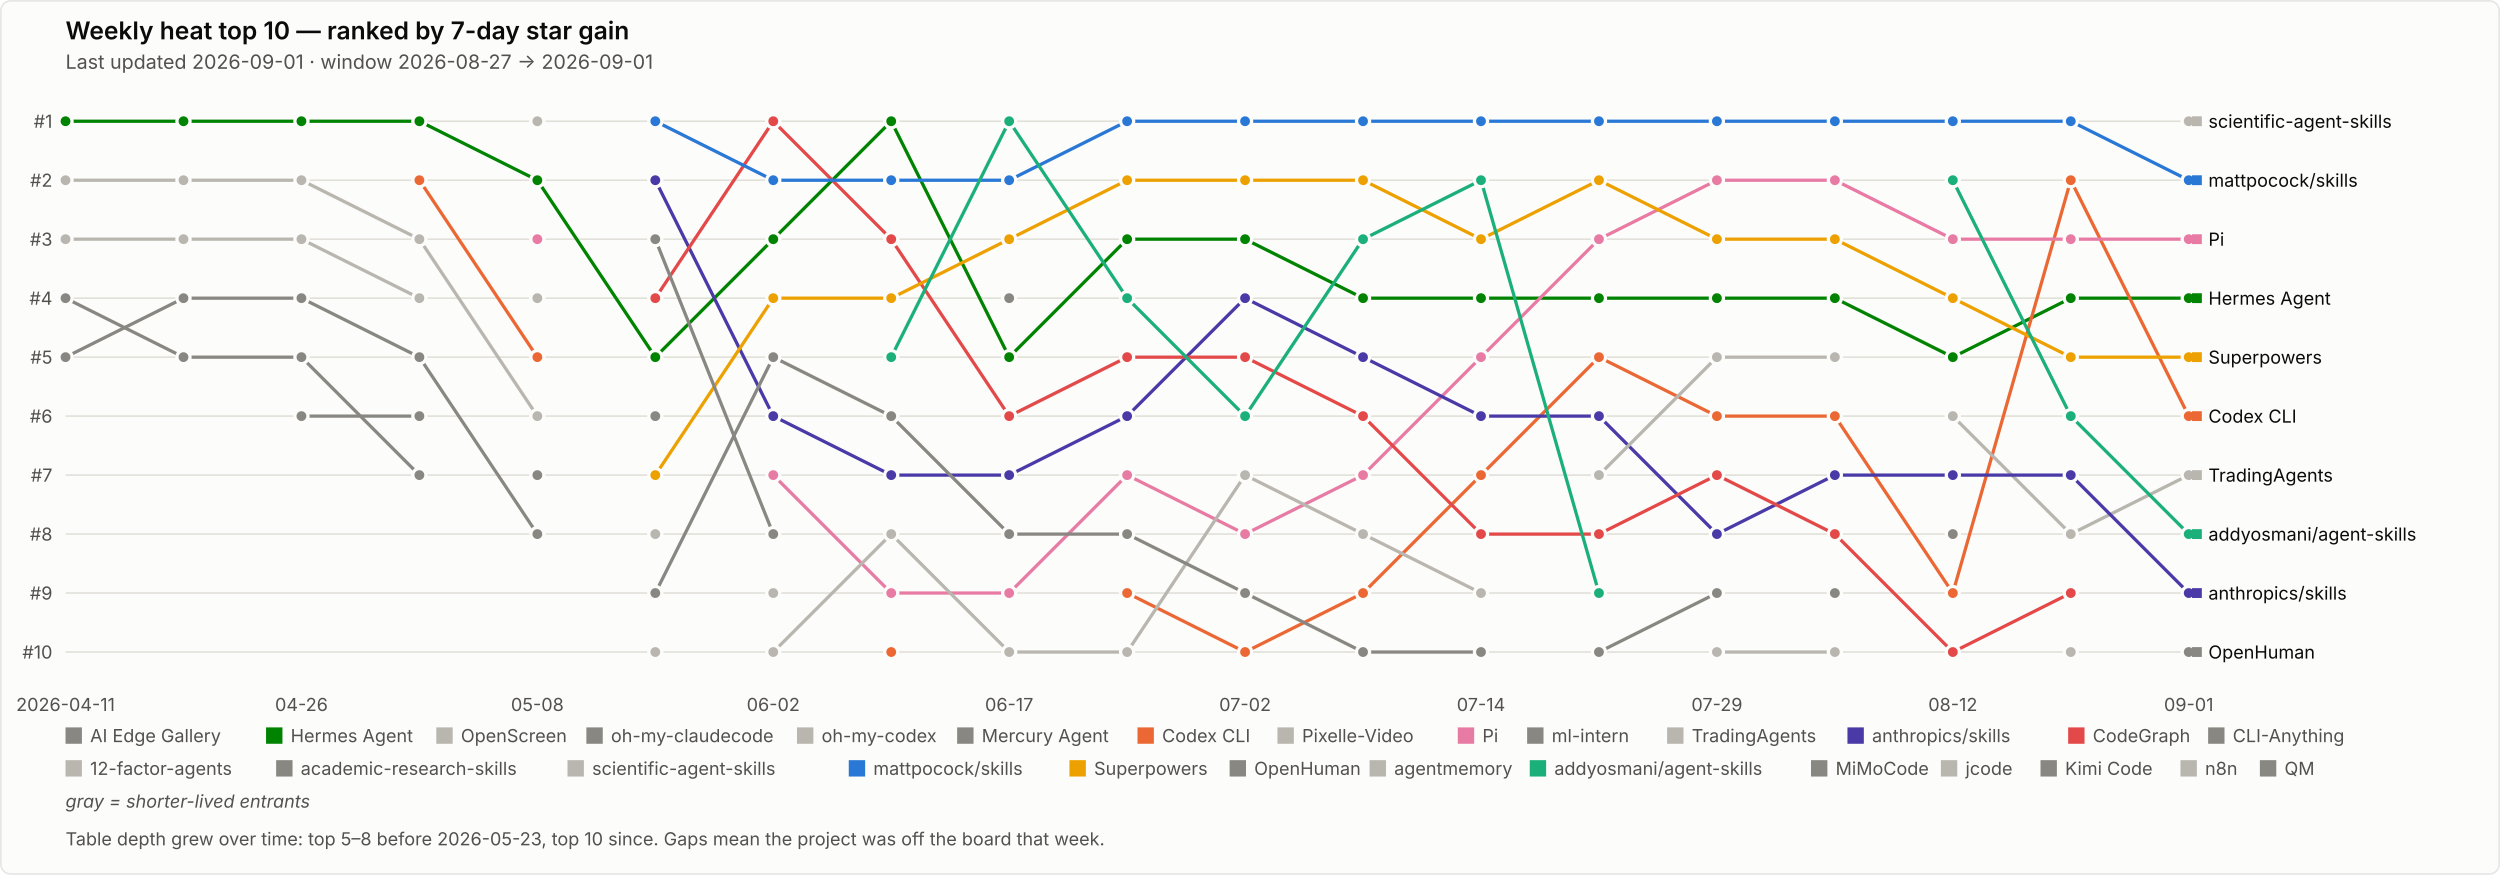
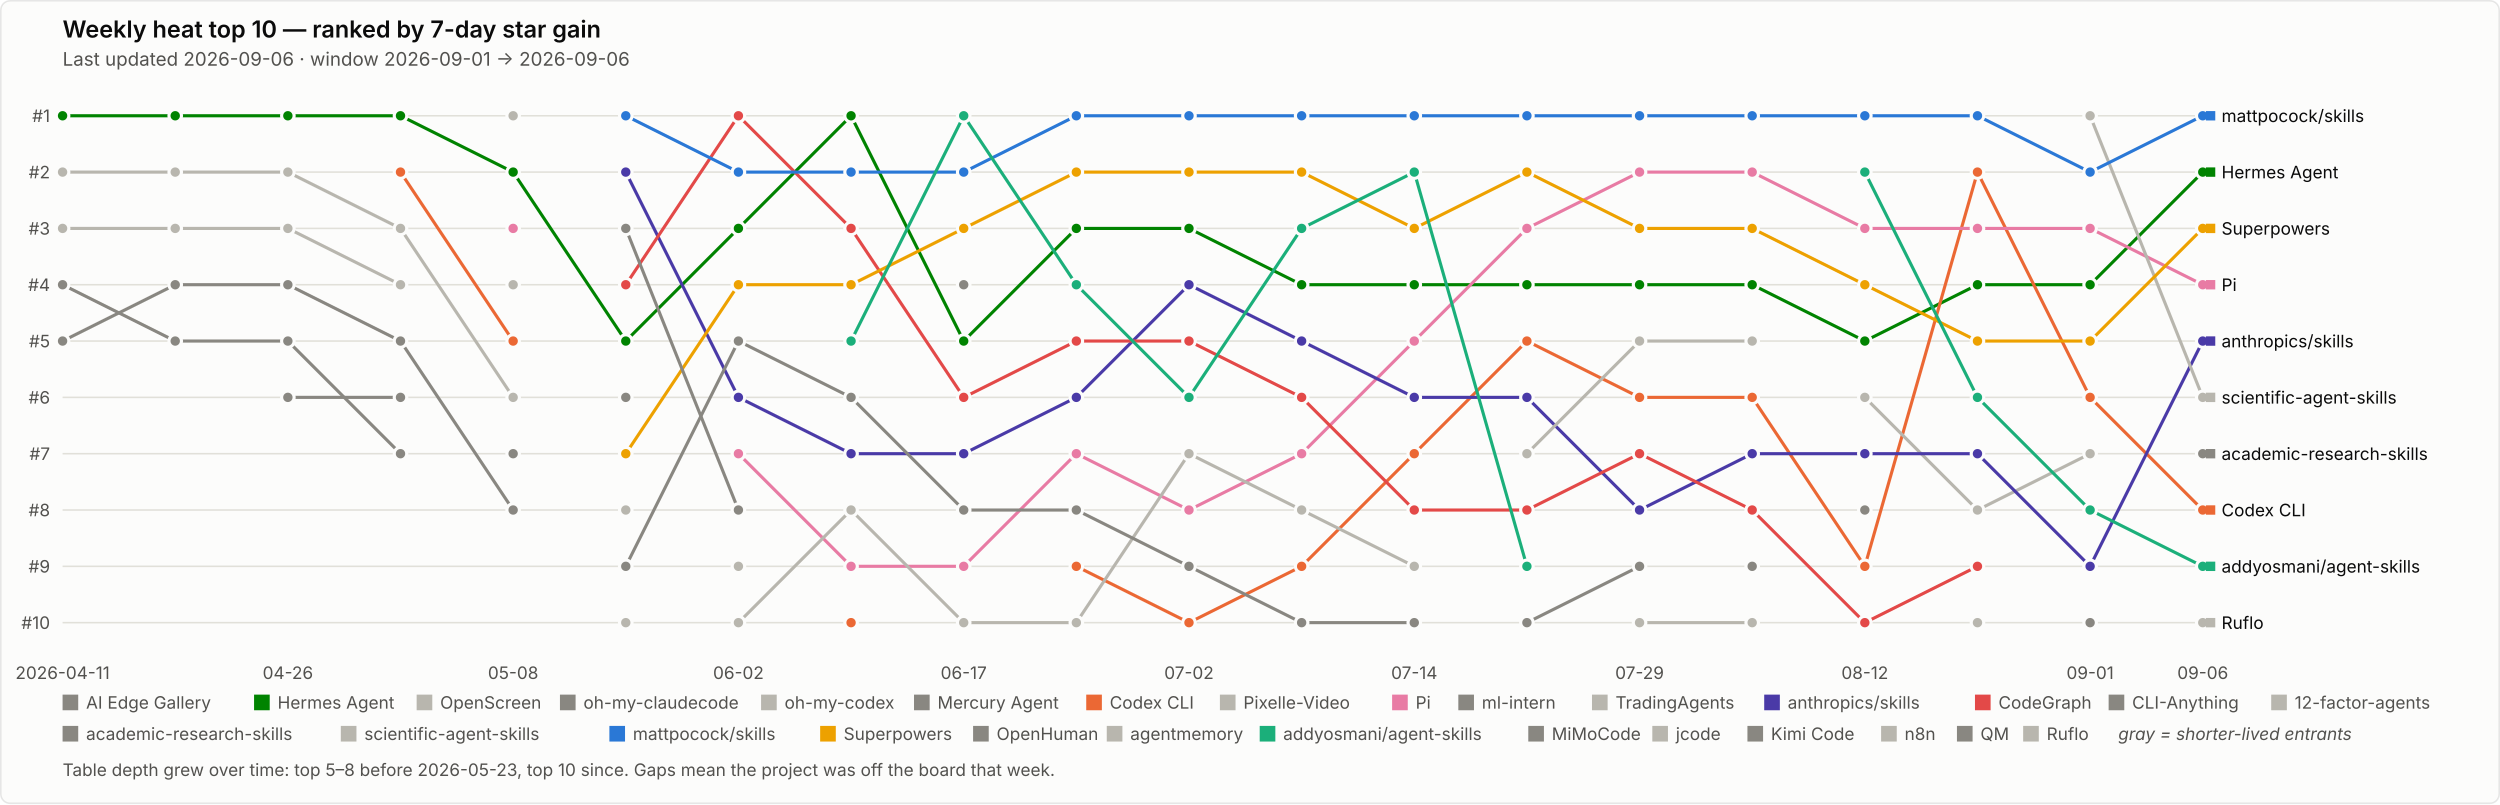
- <svg xmlns="http://www.w3.org/2000/svg" width="1526" height="534" viewBox="0 0 1526 534" font-family="system-ui, -apple-system, sans-serif">
-   <rect x="0.5" y="0.5" width="1525" height="533" fill="#fcfcfb" stroke="rgba(11,11,11,0.10)" rx="6" />
+ <svg xmlns="http://www.w3.org/2000/svg" width="1598" height="514" viewBox="0 0 1598 514" font-family="system-ui, -apple-system, sans-serif">
+   <rect x="0.5" y="0.5" width="1597" height="513" fill="#fcfcfb" stroke="rgba(11,11,11,0.10)" rx="6" />
  <text x="40" y="24" font-size="15" font-weight="600" fill="#0b0b0b">Weekly heat top 10 — ranked by 7-day star gain</text>
-   <text x="40" y="42" font-size="12" fill="#52514e">Last updated 2026-09-01 · window 2026-08-27 → 2026-09-01</text>
-   <line x1="40" y1="74.0" x2="1336" y2="74.0" stroke="#e1e0d9" stroke-width="1" />
+   <text x="40" y="42" font-size="12" fill="#52514e">Last updated 2026-09-06 · window 2026-09-01 → 2026-09-06</text>
+   <line x1="40" y1="74.0" x2="1408" y2="74.0" stroke="#e1e0d9" stroke-width="1" />
  <text x="32" y="78.0" font-size="11" fill="#52514e" text-anchor="end">#1</text>
-   <line x1="40" y1="110.0" x2="1336" y2="110.0" stroke="#e1e0d9" stroke-width="1" />
+   <line x1="40" y1="110.0" x2="1408" y2="110.0" stroke="#e1e0d9" stroke-width="1" />
  <text x="32" y="114.0" font-size="11" fill="#52514e" text-anchor="end">#2</text>
-   <line x1="40" y1="146.0" x2="1336" y2="146.0" stroke="#e1e0d9" stroke-width="1" />
+   <line x1="40" y1="146.0" x2="1408" y2="146.0" stroke="#e1e0d9" stroke-width="1" />
  <text x="32" y="150.0" font-size="11" fill="#52514e" text-anchor="end">#3</text>
-   <line x1="40" y1="182.0" x2="1336" y2="182.0" stroke="#e1e0d9" stroke-width="1" />
+   <line x1="40" y1="182.0" x2="1408" y2="182.0" stroke="#e1e0d9" stroke-width="1" />
  <text x="32" y="186.0" font-size="11" fill="#52514e" text-anchor="end">#4</text>
-   <line x1="40" y1="218.0" x2="1336" y2="218.0" stroke="#e1e0d9" stroke-width="1" />
+   <line x1="40" y1="218.0" x2="1408" y2="218.0" stroke="#e1e0d9" stroke-width="1" />
  <text x="32" y="222.0" font-size="11" fill="#52514e" text-anchor="end">#5</text>
-   <line x1="40" y1="254.0" x2="1336" y2="254.0" stroke="#e1e0d9" stroke-width="1" />
+   <line x1="40" y1="254.0" x2="1408" y2="254.0" stroke="#e1e0d9" stroke-width="1" />
  <text x="32" y="258.0" font-size="11" fill="#52514e" text-anchor="end">#6</text>
-   <line x1="40" y1="290.0" x2="1336" y2="290.0" stroke="#e1e0d9" stroke-width="1" />
+   <line x1="40" y1="290.0" x2="1408" y2="290.0" stroke="#e1e0d9" stroke-width="1" />
  <text x="32" y="294.0" font-size="11" fill="#52514e" text-anchor="end">#7</text>
-   <line x1="40" y1="326.0" x2="1336" y2="326.0" stroke="#e1e0d9" stroke-width="1" />
+   <line x1="40" y1="326.0" x2="1408" y2="326.0" stroke="#e1e0d9" stroke-width="1" />
  <text x="32" y="330.0" font-size="11" fill="#52514e" text-anchor="end">#8</text>
-   <line x1="40" y1="362.0" x2="1336" y2="362.0" stroke="#e1e0d9" stroke-width="1" />
+   <line x1="40" y1="362.0" x2="1408" y2="362.0" stroke="#e1e0d9" stroke-width="1" />
  <text x="32" y="366.0" font-size="11" fill="#52514e" text-anchor="end">#9</text>
-   <line x1="40" y1="398.0" x2="1336" y2="398.0" stroke="#e1e0d9" stroke-width="1" />
+   <line x1="40" y1="398.0" x2="1408" y2="398.0" stroke="#e1e0d9" stroke-width="1" />
  <text x="32" y="402.0" font-size="11" fill="#52514e" text-anchor="end">#10</text>
  <text x="40" y="434" font-size="11" fill="#52514e" text-anchor="middle">2026-04-11</text>
  <text x="184" y="434" font-size="11" fill="#52514e" text-anchor="middle">04-26</text>
  <text x="328" y="434" font-size="11" fill="#52514e" text-anchor="middle">05-08</text>
  <text x="472" y="434" font-size="11" fill="#52514e" text-anchor="middle">06-02</text>
  <text x="616" y="434" font-size="11" fill="#52514e" text-anchor="middle">06-17</text>
  <text x="760" y="434" font-size="11" fill="#52514e" text-anchor="middle">07-02</text>
  <text x="904" y="434" font-size="11" fill="#52514e" text-anchor="middle">07-14</text>
  <text x="1048" y="434" font-size="11" fill="#52514e" text-anchor="middle">07-29</text>
  <text x="1192" y="434" font-size="11" fill="#52514e" text-anchor="middle">08-12</text>
  <text x="1336" y="434" font-size="11" fill="#52514e" text-anchor="middle">09-01</text>
+   <text x="1408" y="434" font-size="11" fill="#52514e" text-anchor="middle">09-06</text>
  <polyline points="40,182.0 112,218.0 184,218.0 256,290.0" fill="none" stroke="#898781" stroke-width="2" stroke-linecap="round" stroke-linejoin="round" />
  <circle cx="40" cy="182.0" r="4" fill="#898781" stroke="#fcfcfb" stroke-width="2" />
  <circle cx="112" cy="218.0" r="4" fill="#898781" stroke="#fcfcfb" stroke-width="2" />
  <circle cx="184" cy="218.0" r="4" fill="#898781" stroke="#fcfcfb" stroke-width="2" />
  <circle cx="256" cy="290.0" r="4" fill="#898781" stroke="#fcfcfb" stroke-width="2" />
-   <polyline points="40,74.0 112,74.0 184,74.0 256,74.0 328,110.0 400,218.0 472,146.0 544,74.0 616,218.0 688,146.0 760,146.0 832,182.0 904,182.0 976,182.0 1048,182.0 1120,182.0 1192,218.0 1264,182.0 1336,182.0" fill="none" stroke="#008300" stroke-width="2" stroke-linecap="round" stroke-linejoin="round" />
+   <polyline points="40,74.0 112,74.0 184,74.0 256,74.0 328,110.0 400,218.0 472,146.0 544,74.0 616,218.0 688,146.0 760,146.0 832,182.0 904,182.0 976,182.0 1048,182.0 1120,182.0 1192,218.0 1264,182.0 1336,182.0 1408,110.0" fill="none" stroke="#008300" stroke-width="2" stroke-linecap="round" stroke-linejoin="round" />
  <circle cx="40" cy="74.0" r="4" fill="#008300" stroke="#fcfcfb" stroke-width="2" />
  <circle cx="112" cy="74.0" r="4" fill="#008300" stroke="#fcfcfb" stroke-width="2" />
  <circle cx="184" cy="74.0" r="4" fill="#008300" stroke="#fcfcfb" stroke-width="2" />
  <circle cx="256" cy="74.0" r="4" fill="#008300" stroke="#fcfcfb" stroke-width="2" />
  <circle cx="328" cy="110.0" r="4" fill="#008300" stroke="#fcfcfb" stroke-width="2" />
  <circle cx="400" cy="218.0" r="4" fill="#008300" stroke="#fcfcfb" stroke-width="2" />
  <circle cx="472" cy="146.0" r="4" fill="#008300" stroke="#fcfcfb" stroke-width="2" />
  <circle cx="544" cy="74.0" r="4" fill="#008300" stroke="#fcfcfb" stroke-width="2" />
  <circle cx="616" cy="218.0" r="4" fill="#008300" stroke="#fcfcfb" stroke-width="2" />
  <circle cx="688" cy="146.0" r="4" fill="#008300" stroke="#fcfcfb" stroke-width="2" />
  <circle cx="760" cy="146.0" r="4" fill="#008300" stroke="#fcfcfb" stroke-width="2" />
  <circle cx="832" cy="182.0" r="4" fill="#008300" stroke="#fcfcfb" stroke-width="2" />
  <circle cx="904" cy="182.0" r="4" fill="#008300" stroke="#fcfcfb" stroke-width="2" />
  <circle cx="976" cy="182.0" r="4" fill="#008300" stroke="#fcfcfb" stroke-width="2" />
  <circle cx="1048" cy="182.0" r="4" fill="#008300" stroke="#fcfcfb" stroke-width="2" />
  <circle cx="1120" cy="182.0" r="4" fill="#008300" stroke="#fcfcfb" stroke-width="2" />
  <circle cx="1192" cy="218.0" r="4" fill="#008300" stroke="#fcfcfb" stroke-width="2" />
  <circle cx="1264" cy="182.0" r="4" fill="#008300" stroke="#fcfcfb" stroke-width="2" />
  <circle cx="1336" cy="182.0" r="4" fill="#008300" stroke="#fcfcfb" stroke-width="2" />
+   <circle cx="1408" cy="110.0" r="4" fill="#008300" stroke="#fcfcfb" stroke-width="2" />
  <polyline points="40,110.0 112,110.0 184,110.0 256,146.0 328,254.0" fill="none" stroke="#b8b6ae" stroke-width="2" stroke-linecap="round" stroke-linejoin="round" />
  <circle cx="40" cy="110.0" r="4" fill="#b8b6ae" stroke="#fcfcfb" stroke-width="2" />
  <circle cx="112" cy="110.0" r="4" fill="#b8b6ae" stroke="#fcfcfb" stroke-width="2" />
  <circle cx="184" cy="110.0" r="4" fill="#b8b6ae" stroke="#fcfcfb" stroke-width="2" />
  <circle cx="256" cy="146.0" r="4" fill="#b8b6ae" stroke="#fcfcfb" stroke-width="2" />
  <circle cx="328" cy="254.0" r="4" fill="#b8b6ae" stroke="#fcfcfb" stroke-width="2" />
  <polyline points="40,218.0 112,182.0 184,182.0 256,218.0 328,326.0" fill="none" stroke="#898781" stroke-width="2" stroke-linecap="round" stroke-linejoin="round" />
  <circle cx="40" cy="218.0" r="4" fill="#898781" stroke="#fcfcfb" stroke-width="2" />
  <circle cx="112" cy="182.0" r="4" fill="#898781" stroke="#fcfcfb" stroke-width="2" />
  <circle cx="184" cy="182.0" r="4" fill="#898781" stroke="#fcfcfb" stroke-width="2" />
  <circle cx="256" cy="218.0" r="4" fill="#898781" stroke="#fcfcfb" stroke-width="2" />
  <circle cx="328" cy="326.0" r="4" fill="#898781" stroke="#fcfcfb" stroke-width="2" />
  <polyline points="40,146.0 112,146.0 184,146.0 256,182.0" fill="none" stroke="#b8b6ae" stroke-width="2" stroke-linecap="round" stroke-linejoin="round" />
  <circle cx="40" cy="146.0" r="4" fill="#b8b6ae" stroke="#fcfcfb" stroke-width="2" />
  <circle cx="112" cy="146.0" r="4" fill="#b8b6ae" stroke="#fcfcfb" stroke-width="2" />
  <circle cx="184" cy="146.0" r="4" fill="#b8b6ae" stroke="#fcfcfb" stroke-width="2" />
  <circle cx="256" cy="182.0" r="4" fill="#b8b6ae" stroke="#fcfcfb" stroke-width="2" />
  <polyline points="184,254.0 256,254.0" fill="none" stroke="#898781" stroke-width="2" stroke-linecap="round" stroke-linejoin="round" />
  <circle cx="184" cy="254.0" r="4" fill="#898781" stroke="#fcfcfb" stroke-width="2" />
  <circle cx="256" cy="254.0" r="4" fill="#898781" stroke="#fcfcfb" stroke-width="2" />
  <polyline points="256,110.0 328,218.0" fill="none" stroke="#eb6834" stroke-width="2" stroke-linecap="round" stroke-linejoin="round" />
  <circle cx="256" cy="110.0" r="4" fill="#eb6834" stroke="#fcfcfb" stroke-width="2" />
  <circle cx="328" cy="218.0" r="4" fill="#eb6834" stroke="#fcfcfb" stroke-width="2" />
  <circle cx="544" cy="398.0" r="4" fill="#eb6834" stroke="#fcfcfb" stroke-width="2" />
-   <polyline points="688,362.0 760,398.0 832,362.0 904,290.0 976,218.0 1048,254.0 1120,254.0 1192,362.0 1264,110.0 1336,254.0" fill="none" stroke="#eb6834" stroke-width="2" stroke-linecap="round" stroke-linejoin="round" />
+   <polyline points="688,362.0 760,398.0 832,362.0 904,290.0 976,218.0 1048,254.0 1120,254.0 1192,362.0 1264,110.0 1336,254.0 1408,326.0" fill="none" stroke="#eb6834" stroke-width="2" stroke-linecap="round" stroke-linejoin="round" />
  <circle cx="688" cy="362.0" r="4" fill="#eb6834" stroke="#fcfcfb" stroke-width="2" />
  <circle cx="760" cy="398.0" r="4" fill="#eb6834" stroke="#fcfcfb" stroke-width="2" />
  <circle cx="832" cy="362.0" r="4" fill="#eb6834" stroke="#fcfcfb" stroke-width="2" />
  <circle cx="904" cy="290.0" r="4" fill="#eb6834" stroke="#fcfcfb" stroke-width="2" />
  <circle cx="976" cy="218.0" r="4" fill="#eb6834" stroke="#fcfcfb" stroke-width="2" />
  <circle cx="1048" cy="254.0" r="4" fill="#eb6834" stroke="#fcfcfb" stroke-width="2" />
  <circle cx="1120" cy="254.0" r="4" fill="#eb6834" stroke="#fcfcfb" stroke-width="2" />
  <circle cx="1192" cy="362.0" r="4" fill="#eb6834" stroke="#fcfcfb" stroke-width="2" />
  <circle cx="1264" cy="110.0" r="4" fill="#eb6834" stroke="#fcfcfb" stroke-width="2" />
  <circle cx="1336" cy="254.0" r="4" fill="#eb6834" stroke="#fcfcfb" stroke-width="2" />
+   <circle cx="1408" cy="326.0" r="4" fill="#eb6834" stroke="#fcfcfb" stroke-width="2" />
  <circle cx="328" cy="182.0" r="4" fill="#b8b6ae" stroke="#fcfcfb" stroke-width="2" />
  <circle cx="328" cy="146.0" r="4" fill="#e87ba4" stroke="#fcfcfb" stroke-width="2" />
-   <polyline points="472,290.0 544,362.0 616,362.0 688,290.0 760,326.0 832,290.0 904,218.0 976,146.0 1048,110.0 1120,110.0 1192,146.0 1264,146.0 1336,146.0" fill="none" stroke="#e87ba4" stroke-width="2" stroke-linecap="round" stroke-linejoin="round" />
+   <polyline points="472,290.0 544,362.0 616,362.0 688,290.0 760,326.0 832,290.0 904,218.0 976,146.0 1048,110.0 1120,110.0 1192,146.0 1264,146.0 1336,146.0 1408,182.0" fill="none" stroke="#e87ba4" stroke-width="2" stroke-linecap="round" stroke-linejoin="round" />
  <circle cx="472" cy="290.0" r="4" fill="#e87ba4" stroke="#fcfcfb" stroke-width="2" />
  <circle cx="544" cy="362.0" r="4" fill="#e87ba4" stroke="#fcfcfb" stroke-width="2" />
  <circle cx="616" cy="362.0" r="4" fill="#e87ba4" stroke="#fcfcfb" stroke-width="2" />
  <circle cx="688" cy="290.0" r="4" fill="#e87ba4" stroke="#fcfcfb" stroke-width="2" />
  <circle cx="760" cy="326.0" r="4" fill="#e87ba4" stroke="#fcfcfb" stroke-width="2" />
  <circle cx="832" cy="290.0" r="4" fill="#e87ba4" stroke="#fcfcfb" stroke-width="2" />
  <circle cx="904" cy="218.0" r="4" fill="#e87ba4" stroke="#fcfcfb" stroke-width="2" />
  <circle cx="976" cy="146.0" r="4" fill="#e87ba4" stroke="#fcfcfb" stroke-width="2" />
  <circle cx="1048" cy="110.0" r="4" fill="#e87ba4" stroke="#fcfcfb" stroke-width="2" />
  <circle cx="1120" cy="110.0" r="4" fill="#e87ba4" stroke="#fcfcfb" stroke-width="2" />
  <circle cx="1192" cy="146.0" r="4" fill="#e87ba4" stroke="#fcfcfb" stroke-width="2" />
  <circle cx="1264" cy="146.0" r="4" fill="#e87ba4" stroke="#fcfcfb" stroke-width="2" />
  <circle cx="1336" cy="146.0" r="4" fill="#e87ba4" stroke="#fcfcfb" stroke-width="2" />
+   <circle cx="1408" cy="182.0" r="4" fill="#e87ba4" stroke="#fcfcfb" stroke-width="2" />
  <circle cx="328" cy="290.0" r="4" fill="#898781" stroke="#fcfcfb" stroke-width="2" />
  <circle cx="328" cy="74.0" r="4" fill="#b8b6ae" stroke="#fcfcfb" stroke-width="2" />
  <polyline points="472,398.0 544,326.0 616,398.0 688,398.0 760,290.0 832,326.0 904,362.0" fill="none" stroke="#b8b6ae" stroke-width="2" stroke-linecap="round" stroke-linejoin="round" />
  <circle cx="472" cy="398.0" r="4" fill="#b8b6ae" stroke="#fcfcfb" stroke-width="2" />
  <circle cx="544" cy="326.0" r="4" fill="#b8b6ae" stroke="#fcfcfb" stroke-width="2" />
  <circle cx="616" cy="398.0" r="4" fill="#b8b6ae" stroke="#fcfcfb" stroke-width="2" />
  <circle cx="688" cy="398.0" r="4" fill="#b8b6ae" stroke="#fcfcfb" stroke-width="2" />
  <circle cx="760" cy="290.0" r="4" fill="#b8b6ae" stroke="#fcfcfb" stroke-width="2" />
  <circle cx="832" cy="326.0" r="4" fill="#b8b6ae" stroke="#fcfcfb" stroke-width="2" />
  <circle cx="904" cy="362.0" r="4" fill="#b8b6ae" stroke="#fcfcfb" stroke-width="2" />
  <polyline points="1192,254.0 1264,326.0 1336,290.0" fill="none" stroke="#b8b6ae" stroke-width="2" stroke-linecap="round" stroke-linejoin="round" />
  <circle cx="1192" cy="254.0" r="4" fill="#b8b6ae" stroke="#fcfcfb" stroke-width="2" />
  <circle cx="1264" cy="326.0" r="4" fill="#b8b6ae" stroke="#fcfcfb" stroke-width="2" />
  <circle cx="1336" cy="290.0" r="4" fill="#b8b6ae" stroke="#fcfcfb" stroke-width="2" />
-   <polyline points="400,110.0 472,254.0 544,290.0 616,290.0 688,254.0 760,182.0 832,218.0 904,254.0 976,254.0 1048,326.0 1120,290.0 1192,290.0 1264,290.0 1336,362.0" fill="none" stroke="#4a3aa7" stroke-width="2" stroke-linecap="round" stroke-linejoin="round" />
+   <polyline points="400,110.0 472,254.0 544,290.0 616,290.0 688,254.0 760,182.0 832,218.0 904,254.0 976,254.0 1048,326.0 1120,290.0 1192,290.0 1264,290.0 1336,362.0 1408,218.0" fill="none" stroke="#4a3aa7" stroke-width="2" stroke-linecap="round" stroke-linejoin="round" />
  <circle cx="400" cy="110.0" r="4" fill="#4a3aa7" stroke="#fcfcfb" stroke-width="2" />
  <circle cx="472" cy="254.0" r="4" fill="#4a3aa7" stroke="#fcfcfb" stroke-width="2" />
  <circle cx="544" cy="290.0" r="4" fill="#4a3aa7" stroke="#fcfcfb" stroke-width="2" />
  <circle cx="616" cy="290.0" r="4" fill="#4a3aa7" stroke="#fcfcfb" stroke-width="2" />
  <circle cx="688" cy="254.0" r="4" fill="#4a3aa7" stroke="#fcfcfb" stroke-width="2" />
  <circle cx="760" cy="182.0" r="4" fill="#4a3aa7" stroke="#fcfcfb" stroke-width="2" />
  <circle cx="832" cy="218.0" r="4" fill="#4a3aa7" stroke="#fcfcfb" stroke-width="2" />
  <circle cx="904" cy="254.0" r="4" fill="#4a3aa7" stroke="#fcfcfb" stroke-width="2" />
  <circle cx="976" cy="254.0" r="4" fill="#4a3aa7" stroke="#fcfcfb" stroke-width="2" />
  <circle cx="1048" cy="326.0" r="4" fill="#4a3aa7" stroke="#fcfcfb" stroke-width="2" />
  <circle cx="1120" cy="290.0" r="4" fill="#4a3aa7" stroke="#fcfcfb" stroke-width="2" />
  <circle cx="1192" cy="290.0" r="4" fill="#4a3aa7" stroke="#fcfcfb" stroke-width="2" />
  <circle cx="1264" cy="290.0" r="4" fill="#4a3aa7" stroke="#fcfcfb" stroke-width="2" />
  <circle cx="1336" cy="362.0" r="4" fill="#4a3aa7" stroke="#fcfcfb" stroke-width="2" />
+   <circle cx="1408" cy="218.0" r="4" fill="#4a3aa7" stroke="#fcfcfb" stroke-width="2" />
  <polyline points="400,182.0 472,74.0 544,146.0 616,254.0 688,218.0 760,218.0 832,254.0 904,326.0 976,326.0 1048,290.0 1120,326.0 1192,398.0 1264,362.0" fill="none" stroke="#e34948" stroke-width="2" stroke-linecap="round" stroke-linejoin="round" />
  <circle cx="400" cy="182.0" r="4" fill="#e34948" stroke="#fcfcfb" stroke-width="2" />
  <circle cx="472" cy="74.0" r="4" fill="#e34948" stroke="#fcfcfb" stroke-width="2" />
  <circle cx="544" cy="146.0" r="4" fill="#e34948" stroke="#fcfcfb" stroke-width="2" />
  <circle cx="616" cy="254.0" r="4" fill="#e34948" stroke="#fcfcfb" stroke-width="2" />
  <circle cx="688" cy="218.0" r="4" fill="#e34948" stroke="#fcfcfb" stroke-width="2" />
  <circle cx="760" cy="218.0" r="4" fill="#e34948" stroke="#fcfcfb" stroke-width="2" />
  <circle cx="832" cy="254.0" r="4" fill="#e34948" stroke="#fcfcfb" stroke-width="2" />
  <circle cx="904" cy="326.0" r="4" fill="#e34948" stroke="#fcfcfb" stroke-width="2" />
  <circle cx="976" cy="326.0" r="4" fill="#e34948" stroke="#fcfcfb" stroke-width="2" />
  <circle cx="1048" cy="290.0" r="4" fill="#e34948" stroke="#fcfcfb" stroke-width="2" />
  <circle cx="1120" cy="326.0" r="4" fill="#e34948" stroke="#fcfcfb" stroke-width="2" />
  <circle cx="1192" cy="398.0" r="4" fill="#e34948" stroke="#fcfcfb" stroke-width="2" />
  <circle cx="1264" cy="362.0" r="4" fill="#e34948" stroke="#fcfcfb" stroke-width="2" />
  <circle cx="400" cy="254.0" r="4" fill="#898781" stroke="#fcfcfb" stroke-width="2" />
  <circle cx="400" cy="398.0" r="4" fill="#b8b6ae" stroke="#fcfcfb" stroke-width="2" />
  <polyline points="400,362.0 472,218.0 544,254.0 616,326.0 688,326.0 760,362.0 832,398.0 904,398.0" fill="none" stroke="#898781" stroke-width="2" stroke-linecap="round" stroke-linejoin="round" />
  <circle cx="400" cy="362.0" r="4" fill="#898781" stroke="#fcfcfb" stroke-width="2" />
  <circle cx="472" cy="218.0" r="4" fill="#898781" stroke="#fcfcfb" stroke-width="2" />
  <circle cx="544" cy="254.0" r="4" fill="#898781" stroke="#fcfcfb" stroke-width="2" />
  <circle cx="616" cy="326.0" r="4" fill="#898781" stroke="#fcfcfb" stroke-width="2" />
  <circle cx="688" cy="326.0" r="4" fill="#898781" stroke="#fcfcfb" stroke-width="2" />
  <circle cx="760" cy="362.0" r="4" fill="#898781" stroke="#fcfcfb" stroke-width="2" />
  <circle cx="832" cy="398.0" r="4" fill="#898781" stroke="#fcfcfb" stroke-width="2" />
  <circle cx="904" cy="398.0" r="4" fill="#898781" stroke="#fcfcfb" stroke-width="2" />
  <circle cx="1120" cy="362.0" r="4" fill="#898781" stroke="#fcfcfb" stroke-width="2" />
+   <circle cx="1408" cy="290.0" r="4" fill="#898781" stroke="#fcfcfb" stroke-width="2" />
  <circle cx="400" cy="326.0" r="4" fill="#b8b6ae" stroke="#fcfcfb" stroke-width="2" />
+   <polyline points="1336,74.0 1408,254.0" fill="none" stroke="#b8b6ae" stroke-width="2" stroke-linecap="round" stroke-linejoin="round" />
  <circle cx="1336" cy="74.0" r="4" fill="#b8b6ae" stroke="#fcfcfb" stroke-width="2" />
-   <polyline points="400,74.0 472,110.0 544,110.0 616,110.0 688,74.0 760,74.0 832,74.0 904,74.0 976,74.0 1048,74.0 1120,74.0 1192,74.0 1264,74.0 1336,110.0" fill="none" stroke="#2a78d6" stroke-width="2" stroke-linecap="round" stroke-linejoin="round" />
+   <circle cx="1408" cy="254.0" r="4" fill="#b8b6ae" stroke="#fcfcfb" stroke-width="2" />
+   <polyline points="400,74.0 472,110.0 544,110.0 616,110.0 688,74.0 760,74.0 832,74.0 904,74.0 976,74.0 1048,74.0 1120,74.0 1192,74.0 1264,74.0 1336,110.0 1408,74.0" fill="none" stroke="#2a78d6" stroke-width="2" stroke-linecap="round" stroke-linejoin="round" />
  <circle cx="400" cy="74.0" r="4" fill="#2a78d6" stroke="#fcfcfb" stroke-width="2" />
  <circle cx="472" cy="110.0" r="4" fill="#2a78d6" stroke="#fcfcfb" stroke-width="2" />
  <circle cx="544" cy="110.0" r="4" fill="#2a78d6" stroke="#fcfcfb" stroke-width="2" />
  <circle cx="616" cy="110.0" r="4" fill="#2a78d6" stroke="#fcfcfb" stroke-width="2" />
  <circle cx="688" cy="74.0" r="4" fill="#2a78d6" stroke="#fcfcfb" stroke-width="2" />
  <circle cx="760" cy="74.0" r="4" fill="#2a78d6" stroke="#fcfcfb" stroke-width="2" />
  <circle cx="832" cy="74.0" r="4" fill="#2a78d6" stroke="#fcfcfb" stroke-width="2" />
  <circle cx="904" cy="74.0" r="4" fill="#2a78d6" stroke="#fcfcfb" stroke-width="2" />
  <circle cx="976" cy="74.0" r="4" fill="#2a78d6" stroke="#fcfcfb" stroke-width="2" />
  <circle cx="1048" cy="74.0" r="4" fill="#2a78d6" stroke="#fcfcfb" stroke-width="2" />
  <circle cx="1120" cy="74.0" r="4" fill="#2a78d6" stroke="#fcfcfb" stroke-width="2" />
  <circle cx="1192" cy="74.0" r="4" fill="#2a78d6" stroke="#fcfcfb" stroke-width="2" />
  <circle cx="1264" cy="74.0" r="4" fill="#2a78d6" stroke="#fcfcfb" stroke-width="2" />
  <circle cx="1336" cy="110.0" r="4" fill="#2a78d6" stroke="#fcfcfb" stroke-width="2" />
-   <polyline points="400,290.0 472,182.0 544,182.0 616,146.0 688,110.0 760,110.0 832,110.0 904,146.0 976,110.0 1048,146.0 1120,146.0 1192,182.0 1264,218.0 1336,218.0" fill="none" stroke="#eda100" stroke-width="2" stroke-linecap="round" stroke-linejoin="round" />
+   <circle cx="1408" cy="74.0" r="4" fill="#2a78d6" stroke="#fcfcfb" stroke-width="2" />
+   <polyline points="400,290.0 472,182.0 544,182.0 616,146.0 688,110.0 760,110.0 832,110.0 904,146.0 976,110.0 1048,146.0 1120,146.0 1192,182.0 1264,218.0 1336,218.0 1408,146.0" fill="none" stroke="#eda100" stroke-width="2" stroke-linecap="round" stroke-linejoin="round" />
  <circle cx="400" cy="290.0" r="4" fill="#eda100" stroke="#fcfcfb" stroke-width="2" />
  <circle cx="472" cy="182.0" r="4" fill="#eda100" stroke="#fcfcfb" stroke-width="2" />
  <circle cx="544" cy="182.0" r="4" fill="#eda100" stroke="#fcfcfb" stroke-width="2" />
  <circle cx="616" cy="146.0" r="4" fill="#eda100" stroke="#fcfcfb" stroke-width="2" />
  <circle cx="688" cy="110.0" r="4" fill="#eda100" stroke="#fcfcfb" stroke-width="2" />
  <circle cx="760" cy="110.0" r="4" fill="#eda100" stroke="#fcfcfb" stroke-width="2" />
  <circle cx="832" cy="110.0" r="4" fill="#eda100" stroke="#fcfcfb" stroke-width="2" />
  <circle cx="904" cy="146.0" r="4" fill="#eda100" stroke="#fcfcfb" stroke-width="2" />
  <circle cx="976" cy="110.0" r="4" fill="#eda100" stroke="#fcfcfb" stroke-width="2" />
  <circle cx="1048" cy="146.0" r="4" fill="#eda100" stroke="#fcfcfb" stroke-width="2" />
  <circle cx="1120" cy="146.0" r="4" fill="#eda100" stroke="#fcfcfb" stroke-width="2" />
  <circle cx="1192" cy="182.0" r="4" fill="#eda100" stroke="#fcfcfb" stroke-width="2" />
  <circle cx="1264" cy="218.0" r="4" fill="#eda100" stroke="#fcfcfb" stroke-width="2" />
  <circle cx="1336" cy="218.0" r="4" fill="#eda100" stroke="#fcfcfb" stroke-width="2" />
+   <circle cx="1408" cy="146.0" r="4" fill="#eda100" stroke="#fcfcfb" stroke-width="2" />
  <polyline points="400,146.0 472,326.0" fill="none" stroke="#898781" stroke-width="2" stroke-linecap="round" stroke-linejoin="round" />
  <circle cx="400" cy="146.0" r="4" fill="#898781" stroke="#fcfcfb" stroke-width="2" />
  <circle cx="472" cy="326.0" r="4" fill="#898781" stroke="#fcfcfb" stroke-width="2" />
  <circle cx="1336" cy="398.0" r="4" fill="#898781" stroke="#fcfcfb" stroke-width="2" />
  <circle cx="472" cy="362.0" r="4" fill="#b8b6ae" stroke="#fcfcfb" stroke-width="2" />
  <polyline points="544,218.0 616,74.0 688,182.0 760,254.0 832,146.0 904,110.0 976,362.0" fill="none" stroke="#1baf7a" stroke-width="2" stroke-linecap="round" stroke-linejoin="round" />
  <circle cx="544" cy="218.0" r="4" fill="#1baf7a" stroke="#fcfcfb" stroke-width="2" />
  <circle cx="616" cy="74.0" r="4" fill="#1baf7a" stroke="#fcfcfb" stroke-width="2" />
  <circle cx="688" cy="182.0" r="4" fill="#1baf7a" stroke="#fcfcfb" stroke-width="2" />
  <circle cx="760" cy="254.0" r="4" fill="#1baf7a" stroke="#fcfcfb" stroke-width="2" />
  <circle cx="832" cy="146.0" r="4" fill="#1baf7a" stroke="#fcfcfb" stroke-width="2" />
  <circle cx="904" cy="110.0" r="4" fill="#1baf7a" stroke="#fcfcfb" stroke-width="2" />
  <circle cx="976" cy="362.0" r="4" fill="#1baf7a" stroke="#fcfcfb" stroke-width="2" />
-   <polyline points="1192,110.0 1264,254.0 1336,326.0" fill="none" stroke="#1baf7a" stroke-width="2" stroke-linecap="round" stroke-linejoin="round" />
+   <polyline points="1192,110.0 1264,254.0 1336,326.0 1408,362.0" fill="none" stroke="#1baf7a" stroke-width="2" stroke-linecap="round" stroke-linejoin="round" />
  <circle cx="1192" cy="110.0" r="4" fill="#1baf7a" stroke="#fcfcfb" stroke-width="2" />
  <circle cx="1264" cy="254.0" r="4" fill="#1baf7a" stroke="#fcfcfb" stroke-width="2" />
  <circle cx="1336" cy="326.0" r="4" fill="#1baf7a" stroke="#fcfcfb" stroke-width="2" />
+   <circle cx="1408" cy="362.0" r="4" fill="#1baf7a" stroke="#fcfcfb" stroke-width="2" />
  <circle cx="616" cy="182.0" r="4" fill="#898781" stroke="#fcfcfb" stroke-width="2" />
  <polyline points="976,290.0 1048,218.0 1120,218.0" fill="none" stroke="#b8b6ae" stroke-width="2" stroke-linecap="round" stroke-linejoin="round" />
  <circle cx="976" cy="290.0" r="4" fill="#b8b6ae" stroke="#fcfcfb" stroke-width="2" />
  <circle cx="1048" cy="218.0" r="4" fill="#b8b6ae" stroke="#fcfcfb" stroke-width="2" />
  <circle cx="1120" cy="218.0" r="4" fill="#b8b6ae" stroke="#fcfcfb" stroke-width="2" />
  <polyline points="976,398.0 1048,362.0" fill="none" stroke="#898781" stroke-width="2" stroke-linecap="round" stroke-linejoin="round" />
  <circle cx="976" cy="398.0" r="4" fill="#898781" stroke="#fcfcfb" stroke-width="2" />
  <circle cx="1048" cy="362.0" r="4" fill="#898781" stroke="#fcfcfb" stroke-width="2" />
  <polyline points="1048,398.0 1120,398.0" fill="none" stroke="#b8b6ae" stroke-width="2" stroke-linecap="round" stroke-linejoin="round" />
  <circle cx="1048" cy="398.0" r="4" fill="#b8b6ae" stroke="#fcfcfb" stroke-width="2" />
  <circle cx="1120" cy="398.0" r="4" fill="#b8b6ae" stroke="#fcfcfb" stroke-width="2" />
  <circle cx="1264" cy="398.0" r="4" fill="#b8b6ae" stroke="#fcfcfb" stroke-width="2" />
  <circle cx="1192" cy="326.0" r="4" fill="#898781" stroke="#fcfcfb" stroke-width="2" />
-   <text x="1348" y="78.0" font-size="11" fill="#0b0b0b">scientific-agent-skills</text>
-   <rect x="1338" y="71.0" width="6" height="6" fill="#b8b6ae" />
-   <text x="1348" y="114.0" font-size="11" fill="#0b0b0b">mattpocock/skills</text>
-   <rect x="1338" y="107.0" width="6" height="6" fill="#2a78d6" />
-   <text x="1348" y="150.0" font-size="11" fill="#0b0b0b">Pi</text>
-   <rect x="1338" y="143.0" width="6" height="6" fill="#e87ba4" />
-   <text x="1348" y="186.0" font-size="11" fill="#0b0b0b">Hermes Agent</text>
-   <rect x="1338" y="179.0" width="6" height="6" fill="#008300" />
-   <text x="1348" y="222.0" font-size="11" fill="#0b0b0b">Superpowers</text>
-   <rect x="1338" y="215.0" width="6" height="6" fill="#eda100" />
-   <text x="1348" y="258.0" font-size="11" fill="#0b0b0b">Codex CLI</text>
-   <rect x="1338" y="251.0" width="6" height="6" fill="#eb6834" />
-   <text x="1348" y="294.0" font-size="11" fill="#0b0b0b">TradingAgents</text>
-   <rect x="1338" y="287.0" width="6" height="6" fill="#b8b6ae" />
-   <text x="1348" y="330.0" font-size="11" fill="#0b0b0b">addyosmani/agent-skills</text>
-   <rect x="1338" y="323.0" width="6" height="6" fill="#1baf7a" />
-   <text x="1348" y="366.0" font-size="11" fill="#0b0b0b">anthropics/skills</text>
-   <rect x="1338" y="359.0" width="6" height="6" fill="#4a3aa7" />
-   <text x="1348" y="402.0" font-size="11" fill="#0b0b0b">OpenHuman</text>
-   <rect x="1338" y="395.0" width="6" height="6" fill="#898781" />
+   <circle cx="1408" cy="398.0" r="4" fill="#b8b6ae" stroke="#fcfcfb" stroke-width="2" />
+   <text x="1420" y="78.0" font-size="11" fill="#0b0b0b">mattpocock/skills</text>
+   <rect x="1410" y="71.0" width="6" height="6" fill="#2a78d6" />
+   <text x="1420" y="114.0" font-size="11" fill="#0b0b0b">Hermes Agent</text>
+   <rect x="1410" y="107.0" width="6" height="6" fill="#008300" />
+   <text x="1420" y="150.0" font-size="11" fill="#0b0b0b">Superpowers</text>
+   <rect x="1410" y="143.0" width="6" height="6" fill="#eda100" />
+   <text x="1420" y="186.0" font-size="11" fill="#0b0b0b">Pi</text>
+   <rect x="1410" y="179.0" width="6" height="6" fill="#e87ba4" />
+   <text x="1420" y="222.0" font-size="11" fill="#0b0b0b">anthropics/skills</text>
+   <rect x="1410" y="215.0" width="6" height="6" fill="#4a3aa7" />
+   <text x="1420" y="258.0" font-size="11" fill="#0b0b0b">scientific-agent-skills</text>
+   <rect x="1410" y="251.0" width="6" height="6" fill="#b8b6ae" />
+   <text x="1420" y="294.0" font-size="11" fill="#0b0b0b">academic-research-skills</text>
+   <rect x="1410" y="287.0" width="6" height="6" fill="#898781" />
+   <text x="1420" y="330.0" font-size="11" fill="#0b0b0b">Codex CLI</text>
+   <rect x="1410" y="323.0" width="6" height="6" fill="#eb6834" />
+   <text x="1420" y="366.0" font-size="11" fill="#0b0b0b">addyosmani/agent-skills</text>
+   <rect x="1410" y="359.0" width="6" height="6" fill="#1baf7a" />
+   <text x="1420" y="402.0" font-size="11" fill="#0b0b0b">Ruflo</text>
+   <rect x="1410" y="395.0" width="6" height="6" fill="#b8b6ae" />
  <rect x="40" y="444" width="10" height="10" fill="#898781" />
  <text x="55" y="453" font-size="11" fill="#52514e">AI Edge Gallery</text>
  <rect x="162.4" y="444" width="10" height="10" fill="#008300" />
  <text x="177.4" y="453" font-size="11" fill="#52514e">Hermes Agent</text>
  <rect x="266.32" y="444" width="10" height="10" fill="#b8b6ae" />
  <text x="281.32" y="453" font-size="11" fill="#52514e">OpenScreen</text>
  <rect x="357.92" y="444" width="10" height="10" fill="#898781" />
  <text x="372.92" y="453" font-size="11" fill="#52514e">oh-my-claudecode</text>
  <rect x="486.48" y="444" width="10" height="10" fill="#b8b6ae" />
  <text x="501.48" y="453" font-size="11" fill="#52514e">oh-my-codex</text>
  <rect x="584.24" y="444" width="10" height="10" fill="#898781" />
  <text x="599.24" y="453" font-size="11" fill="#52514e">Mercury Agent</text>
  <rect x="694.32" y="444" width="10" height="10" fill="#eb6834" />
  <text x="709.32" y="453" font-size="11" fill="#52514e">Codex CLI</text>
  <rect x="779.76" y="444" width="10" height="10" fill="#b8b6ae" />
  <text x="794.76" y="453" font-size="11" fill="#52514e">Pixelle-Video</text>
  <rect x="889.84" y="444" width="10" height="10" fill="#e87ba4" />
  <text x="904.84" y="453" font-size="11" fill="#52514e">Pi</text>
  <rect x="932.16" y="444" width="10" height="10" fill="#898781" />
  <text x="947.16" y="453" font-size="11" fill="#52514e">ml-intern</text>
  <rect x="1017.6" y="444" width="10" height="10" fill="#b8b6ae" />
  <text x="1032.6" y="453" font-size="11" fill="#52514e">TradingAgents</text>
  <rect x="1127.68" y="444" width="10" height="10" fill="#4a3aa7" />
  <text x="1142.68" y="453" font-size="11" fill="#52514e">anthropics/skills</text>
  <rect x="1262.4" y="444" width="10" height="10" fill="#e34948" />
  <text x="1277.4" y="453" font-size="11" fill="#52514e">CodeGraph</text>
  <rect x="1347.84" y="444" width="10" height="10" fill="#898781" />
  <text x="1362.84" y="453" font-size="11" fill="#52514e">CLI-Anything</text>
-   <rect x="40" y="464" width="10" height="10" fill="#b8b6ae" />
-   <text x="55" y="473" font-size="11" fill="#52514e">12-factor-agents</text>
-   <rect x="168.56" y="464" width="10" height="10" fill="#898781" />
-   <text x="183.56" y="473" font-size="11" fill="#52514e">academic-research-skills</text>
-   <rect x="346.4" y="464" width="10" height="10" fill="#b8b6ae" />
-   <text x="361.4" y="473" font-size="11" fill="#52514e">scientific-agent-skills</text>
-   <rect x="518.08" y="464" width="10" height="10" fill="#2a78d6" />
-   <text x="533.08" y="473" font-size="11" fill="#52514e">mattpocock/skills</text>
-   <rect x="652.8" y="464" width="10" height="10" fill="#eda100" />
-   <text x="667.8" y="473" font-size="11" fill="#52514e">Superpowers</text>
-   <rect x="750.56" y="464" width="10" height="10" fill="#898781" />
-   <text x="765.56" y="473" font-size="11" fill="#52514e">OpenHuman</text>
-   <rect x="836.0" y="464" width="10" height="10" fill="#b8b6ae" />
-   <text x="851.0" y="473" font-size="11" fill="#52514e">agentmemory</text>
-   <rect x="933.76" y="464" width="10" height="10" fill="#1baf7a" />
-   <text x="948.76" y="473" font-size="11" fill="#52514e">addyosmani/agent-skills</text>
-   <rect x="1105.44" y="464" width="10" height="10" fill="#898781" />
-   <text x="1120.44" y="473" font-size="11" fill="#52514e">MiMoCode</text>
-   <rect x="1184.72" y="464" width="10" height="10" fill="#b8b6ae" />
-   <text x="1199.72" y="473" font-size="11" fill="#52514e">jcode</text>
-   <rect x="1245.52" y="464" width="10" height="10" fill="#898781" />
-   <text x="1260.52" y="473" font-size="11" fill="#52514e">Kimi Code</text>
-   <rect x="1330.96" y="464" width="10" height="10" fill="#b8b6ae" />
-   <text x="1345.96" y="473" font-size="11" fill="#52514e">n8n</text>
-   <rect x="1379.44" y="464" width="10" height="10" fill="#898781" />
-   <text x="1394.44" y="473" font-size="11" fill="#52514e">QM</text>
-   <text x="40" y="493" font-size="11" font-style="italic" fill="#52514e">gray = shorter-lived entrants</text>
-   <text x="40" y="516" font-size="11" fill="#52514e">Table depth grew over time: top 5–8 before 2026-05-23, top 10 since. Gaps mean the project was off the board that week.</text>
+   <rect x="1451.76" y="444" width="10" height="10" fill="#b8b6ae" />
+   <text x="1466.76" y="453" font-size="11" fill="#52514e">12-factor-agents</text>
+   <rect x="40" y="464" width="10" height="10" fill="#898781" />
+   <text x="55" y="473" font-size="11" fill="#52514e">academic-research-skills</text>
+   <rect x="217.84" y="464" width="10" height="10" fill="#b8b6ae" />
+   <text x="232.84" y="473" font-size="11" fill="#52514e">scientific-agent-skills</text>
+   <rect x="389.52" y="464" width="10" height="10" fill="#2a78d6" />
+   <text x="404.52" y="473" font-size="11" fill="#52514e">mattpocock/skills</text>
+   <rect x="524.24" y="464" width="10" height="10" fill="#eda100" />
+   <text x="539.24" y="473" font-size="11" fill="#52514e">Superpowers</text>
+   <rect x="622" y="464" width="10" height="10" fill="#898781" />
+   <text x="637" y="473" font-size="11" fill="#52514e">OpenHuman</text>
+   <rect x="707.44" y="464" width="10" height="10" fill="#b8b6ae" />
+   <text x="722.44" y="473" font-size="11" fill="#52514e">agentmemory</text>
+   <rect x="805.2" y="464" width="10" height="10" fill="#1baf7a" />
+   <text x="820.2" y="473" font-size="11" fill="#52514e">addyosmani/agent-skills</text>
+   <rect x="976.88" y="464" width="10" height="10" fill="#898781" />
+   <text x="991.88" y="473" font-size="11" fill="#52514e">MiMoCode</text>
+   <rect x="1056.16" y="464" width="10" height="10" fill="#b8b6ae" />
+   <text x="1071.16" y="473" font-size="11" fill="#52514e">jcode</text>
+   <rect x="1116.96" y="464" width="10" height="10" fill="#898781" />
+   <text x="1131.96" y="473" font-size="11" fill="#52514e">Kimi Code</text>
+   <rect x="1202.4" y="464" width="10" height="10" fill="#b8b6ae" />
+   <text x="1217.4" y="473" font-size="11" fill="#52514e">n8n</text>
+   <rect x="1250.88" y="464" width="10" height="10" fill="#898781" />
+   <text x="1265.88" y="473" font-size="11" fill="#52514e">QM</text>
+   <rect x="1293.2" y="464" width="10" height="10" fill="#b8b6ae" />
+   <text x="1308.2" y="473" font-size="11" fill="#52514e">Ruflo</text>
+   <text x="1354" y="473" font-size="11" font-style="italic" fill="#52514e">gray = shorter-lived entrants</text>
+   <text x="40" y="496" font-size="11" fill="#52514e">Table depth grew over time: top 5–8 before 2026-05-23, top 10 since. Gaps mean the project was off the board that week.</text>
</svg>
